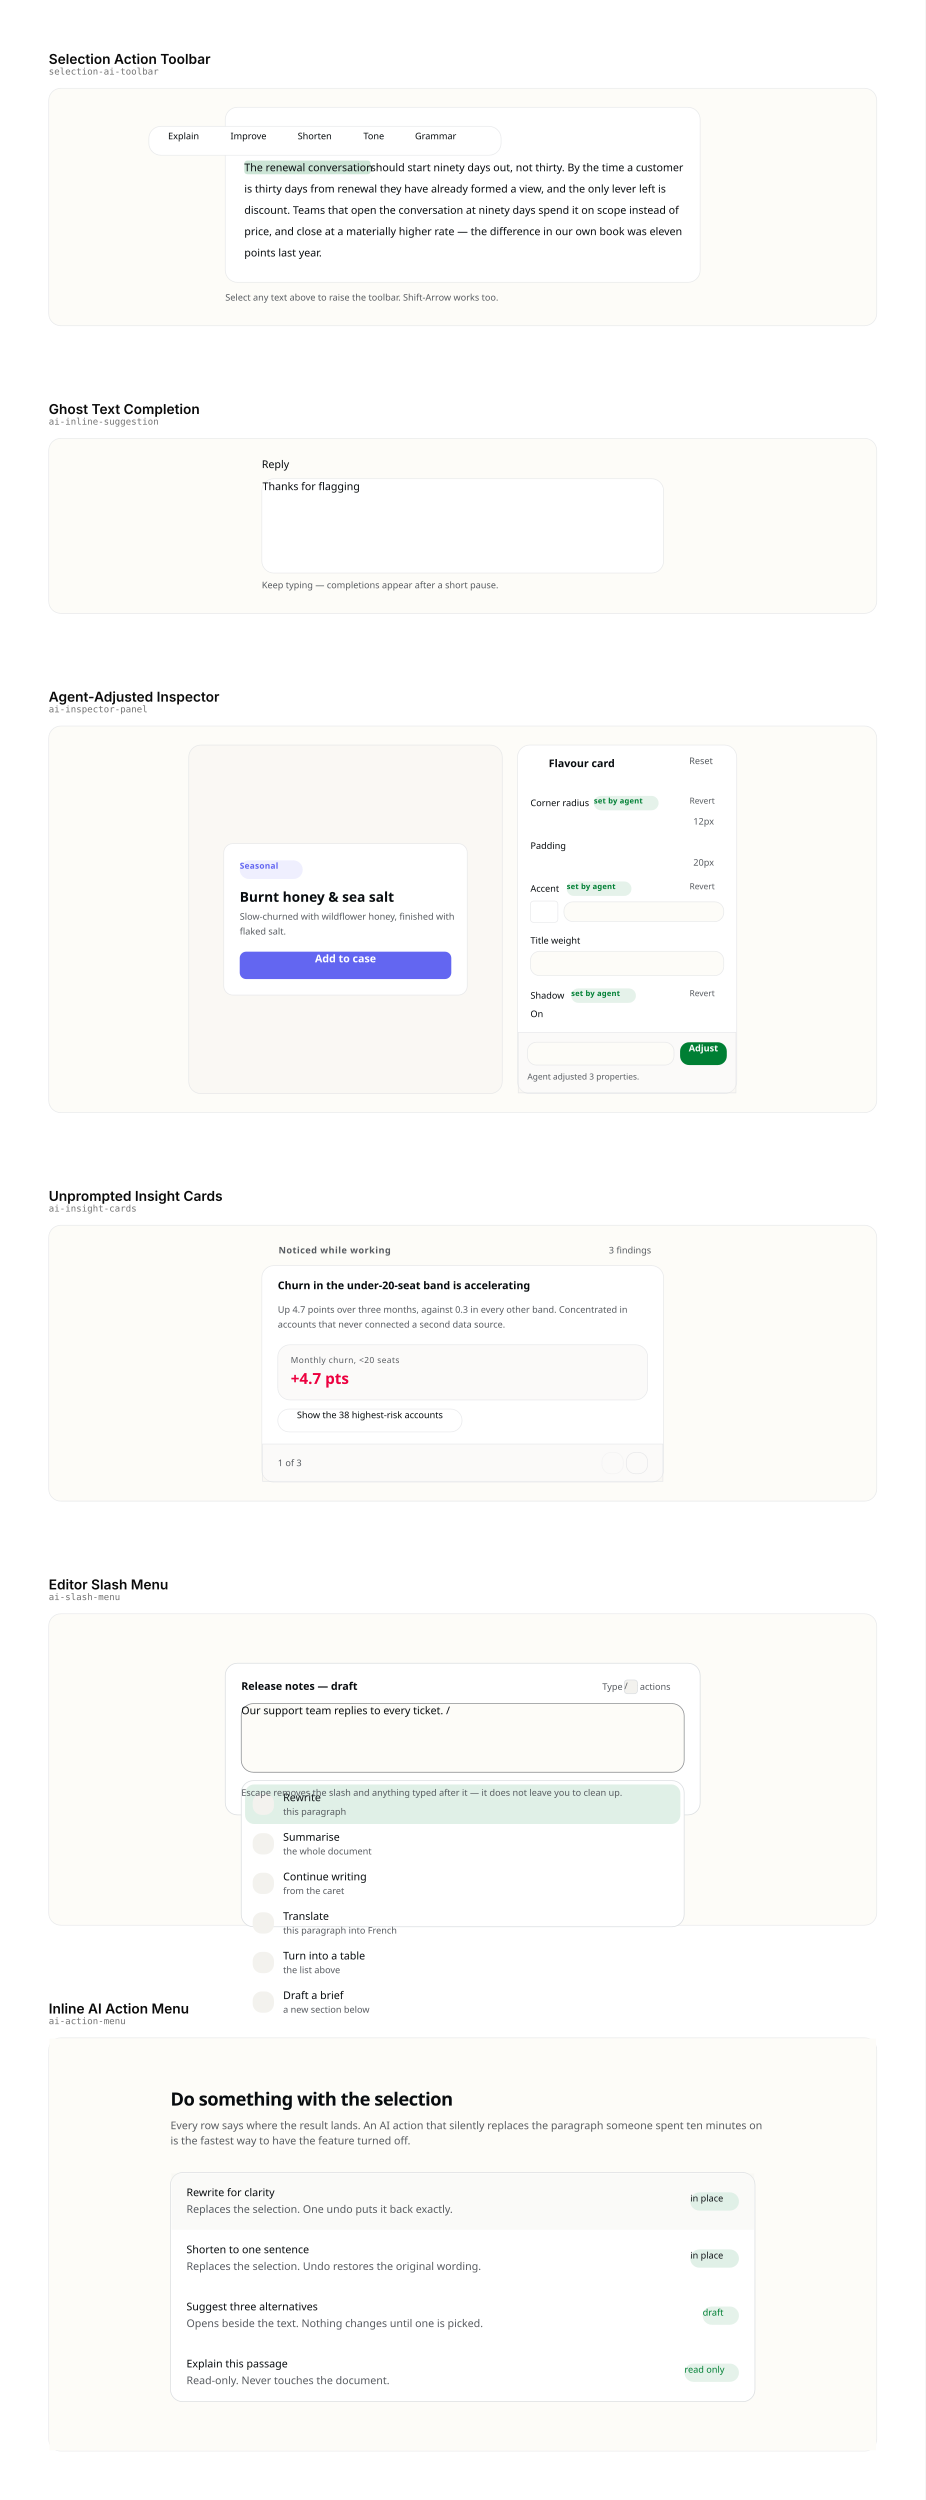
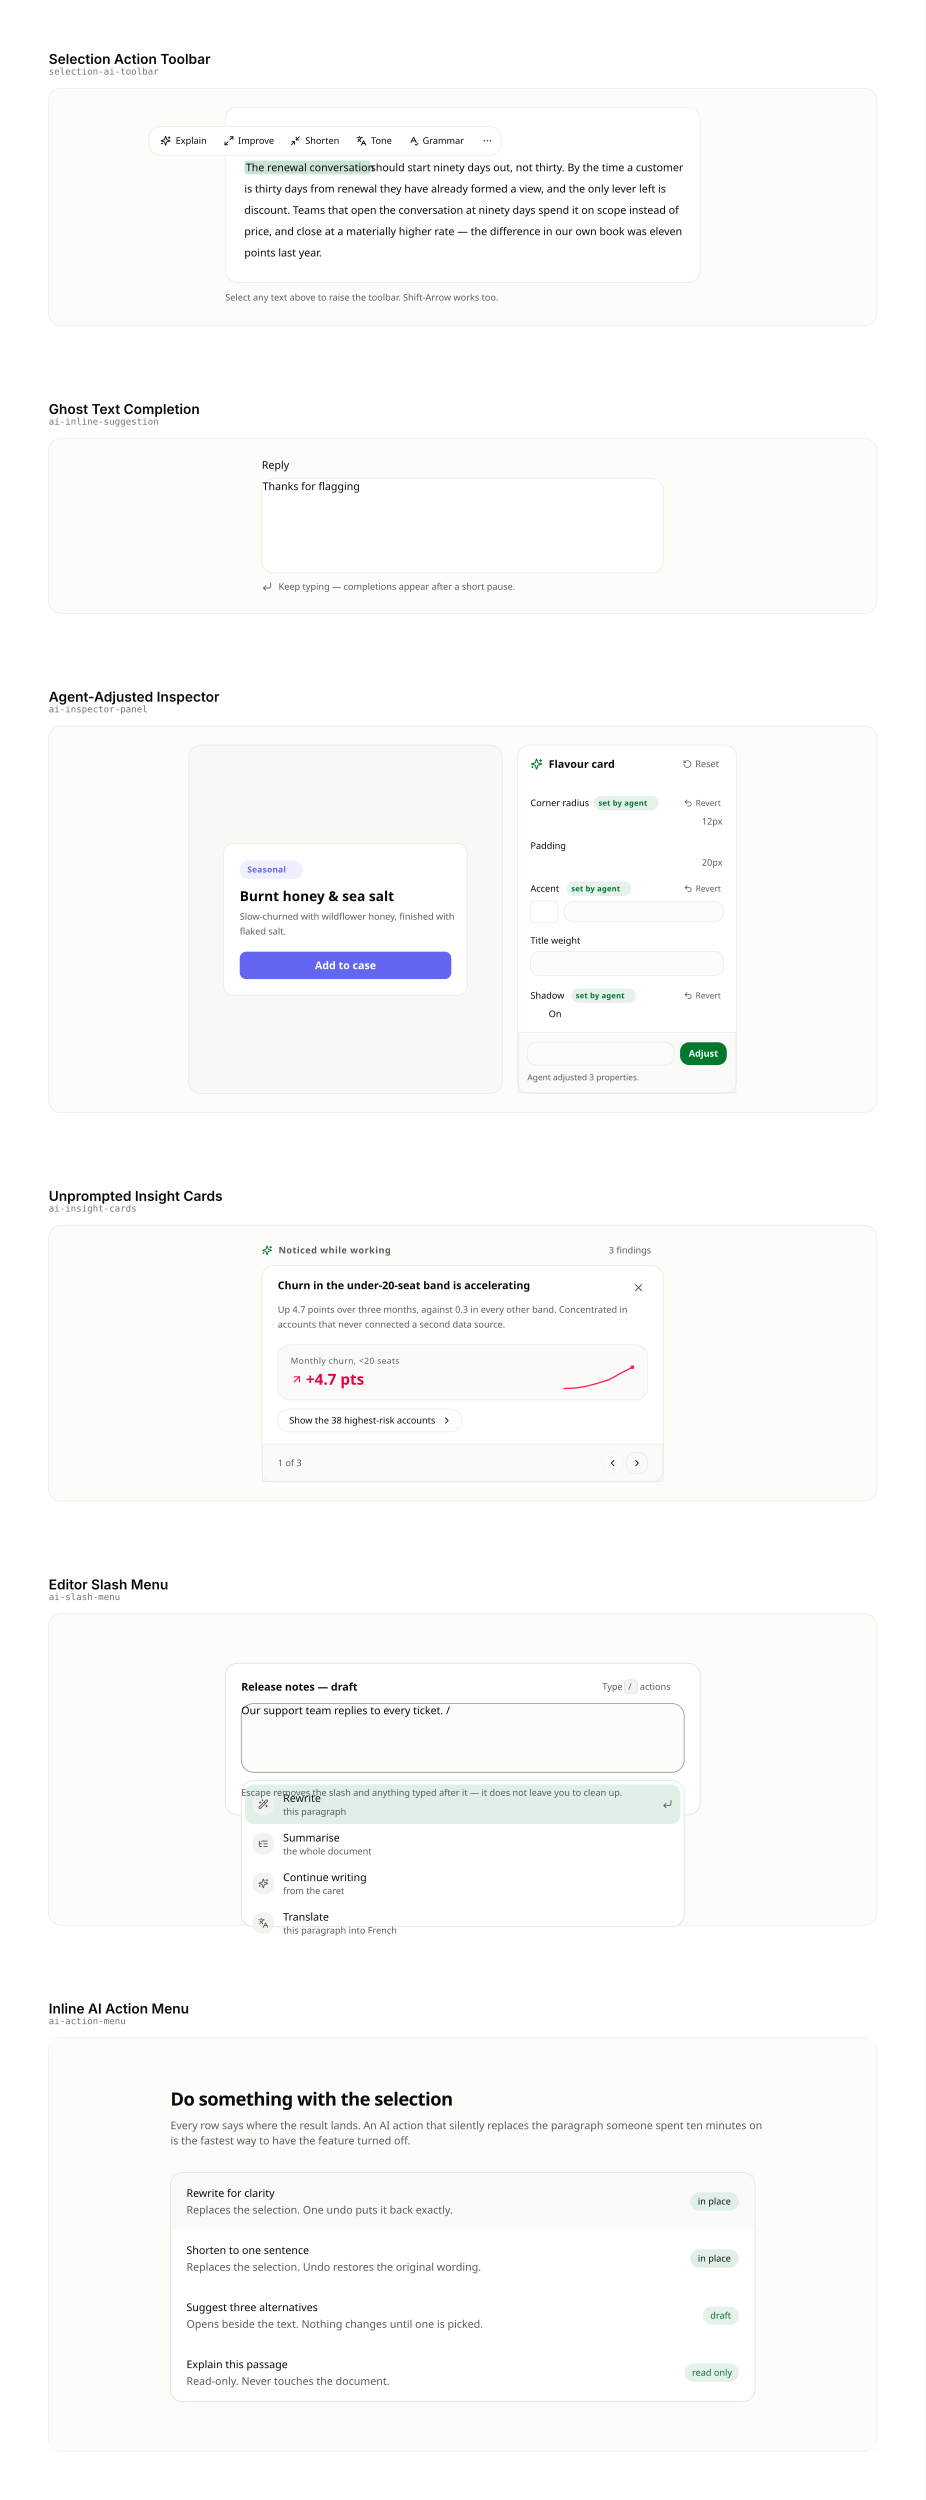
<svg xmlns="http://www.w3.org/2000/svg" width="1216" height="3285" viewBox="0 0 1216 3285" id="Hoverlab — Inline AI Actions">
  <rect id="Background" x="0" y="0" width="1216" height="3285" fill="#ffffff" />
  <text id="Selection Action Toolbar label" x="64" y="84" font-family="Inter, system-ui, sans-serif" font-size="18" font-weight="600" fill="#0a0a0a">Selection Action Toolbar</text>
  <text id="selection-ai-toolbar id" x="64" y="98" font-family="ui-monospace, monospace" font-size="12" fill="#737373">selection-ai-toolbar</text>
  <g id="Selection Action Toolbar" transform="translate(64, 116)">
    <rect id="container" x="0" y="0" width="1088" height="312" rx="16" fill="#fdfcf8" stroke="rgba(220, 222, 225, 0.6)" stroke-width="1" />
    <rect id="container 2" x="232" y="25" width="624" height="230" rx="16" fill="#ffffff" stroke="rgba(220, 222, 225, 0.6)" stroke-width="1" />
    <text id="should start ninety days out, not thirty…" x="423.08" y="109" fill="#080c0f" font-family="Geist, &quot;Geist Fallback&quot;" font-size="14">should start ninety days out, not thirty. By the time a customer</text>
    <text id="is thirty days from renewal they have al…" x="257" y="137" fill="#080c0f" font-family="Geist, &quot;Geist Fallback&quot;" font-size="14">is thirty days from renewal they have already formed a view, and the only lever left is</text>
    <text id="discount. Teams that open the conversati…" x="257" y="165" fill="#080c0f" font-family="Geist, &quot;Geist Fallback&quot;" font-size="14">discount. Teams that open the conversation at ninety days spend it on scope instead of</text>
    <text id="price, and close at a materially higher …" x="257" y="193" fill="#080c0f" font-family="Geist, &quot;Geist Fallback&quot;" font-size="14">price, and close at a materially higher rate — the difference in our own book was eleven</text>
    <text id="points last year." x="257" y="221" fill="#080c0f" font-family="Geist, &quot;Geist Fallback&quot;" font-size="14">points last year.</text>
-     <rect id="container 3" x="257" y="95" width="166.08" height="18" rx="4" fill="rgba(0, 125, 50, 0.2)" />
-     <text id="The renewal conversation" x="257" y="109" fill="#080c0f" font-family="Geist, &quot;Geist Fallback&quot;" font-size="14">The renewal conversation</text>
+     <rect id="container 3" x="257" y="95" width="166.08" height="18" rx="4" fill="rgba(0, 120, 45, 0.2)" />
+     <text id="The renewal conversation" x="259" y="109" fill="#080c0f" font-family="Geist, &quot;Geist Fallback&quot;" font-size="14">The renewal conversation</text>
    <rect id="toolbar" x="131.56" y="50" width="462.88" height="38" rx="16" fill="#ffffff" stroke="rgba(220, 222, 225, 0.6)" stroke-width="1" />
-     <text id="Explain" x="177.2" y="67" fill="#080c0f" font-family="Geist, &quot;Geist Fallback&quot;" font-size="12" font-weight="500" text-anchor="middle">Explain</text>
-     <text id="Improve" x="262.48" y="67" fill="#080c0f" font-family="Geist, &quot;Geist Fallback&quot;" font-size="12" font-weight="500" text-anchor="middle">Improve</text>
-     <text id="Shorten" x="349.48" y="67" fill="#080c0f" font-family="Geist, &quot;Geist Fallback&quot;" font-size="12" font-weight="500" text-anchor="middle">Shorten</text>
-     <text id="Tone" x="427.16" y="67" fill="#080c0f" font-family="Geist, &quot;Geist Fallback&quot;" font-size="12" font-weight="500" text-anchor="middle">Tone</text>
-     <text id="Grammar" x="508.46" y="67" fill="#080c0f" font-family="Geist, &quot;Geist Fallback&quot;" font-size="12" font-weight="500" text-anchor="middle">Grammar</text>
+     <text id="Explain" x="187.2" y="73" fill="#080c0f" font-family="Geist, &quot;Geist Fallback&quot;" font-size="12" font-weight="500" text-anchor="middle">Explain</text>
+     <g id="icon sparkles" transform="translate(146.563 62) scale(0.583 0.583)" fill="none" stroke="#080c0f" stroke-width="2" stroke-linecap="round" stroke-linejoin="round">
+       <path d="M9.937 15.5A2 2 0 0 0 8.5 14.063l-6.135-1.582a.5.5 0 0 1 0-.962L8.5 9.936A2 2 0 0 0 9.937 8.5l1.582-6.135a.5.5 0 0 1 .963 0L14.063 8.5A2 2 0 0 0 15.5 9.937l6.135 1.581a.5.5 0 0 1 0 .964L15.5 14.063a2 2 0 0 0-1.437 1.437l-1.582 6.135a.5.5 0 0 1-.963 0z" />
+       <path d="M20 3v4" />
+       <path d="M22 5h-4" />
+       <path d="M4 17v2" />
+       <path d="M5 18H3" />
+     </g>
+     <text id="Improve" x="272.48" y="73" fill="#080c0f" font-family="Geist, &quot;Geist Fallback&quot;" font-size="12" font-weight="500" text-anchor="middle">Improve</text>
+     <g id="icon maximize2" transform="translate(229.828 62) scale(0.583 0.583)" fill="none" stroke="#080c0f" stroke-width="2" stroke-linecap="round" stroke-linejoin="round">
+       <path d="M15 3h6v6" />
+       <path d="m21 3-7 7" />
+       <path d="m3 21 7-7" />
+       <path d="M9 21H3v-6" />
+     </g>
+     <text id="Shorten" x="359.48" y="73" fill="#080c0f" font-family="Geist, &quot;Geist Fallback&quot;" font-size="12" font-weight="500" text-anchor="middle">Shorten</text>
+     <g id="icon minimize2" transform="translate(317.141 62) scale(0.583 0.583)" fill="none" stroke="#080c0f" stroke-width="2" stroke-linecap="round" stroke-linejoin="round">
+       <path d="m14 10 7-7" />
+       <path d="M20 10h-6V4" />
+       <path d="m3 21 7-7" />
+       <path d="M4 14h6v6" />
+     </g>
+     <text id="Tone" x="437.16" y="73" fill="#080c0f" font-family="Geist, &quot;Geist Fallback&quot;" font-size="12" font-weight="500" text-anchor="middle">Tone</text>
+     <g id="icon languages" transform="translate(403.828 62) scale(0.583 0.583)" fill="none" stroke="#080c0f" stroke-width="2" stroke-linecap="round" stroke-linejoin="round">
+       <path d="m5 8 6 6" />
+       <path d="m4 14 6-6 2-3" />
+       <path d="M2 5h12" />
+       <path d="M7 2h1" />
+       <path d="m22 22-5-10-5 10" />
+       <path d="M14 18h6" />
+     </g>
+     <text id="Grammar" x="518.46" y="73" fill="#080c0f" font-family="Geist, &quot;Geist Fallback&quot;" font-size="12" font-weight="500" text-anchor="middle">Grammar</text>
+     <g id="icon spell-check" transform="translate(472.484 62) scale(0.583 0.583)" fill="none" stroke="#080c0f" stroke-width="2" stroke-linecap="round" stroke-linejoin="round">
+       <path d="m6 16 6-12 6 12" />
+       <path d="M8 12h8" />
+       <path d="m16 20 2 2 4-4" />
+     </g>
+     <g id="icon ellipsis" transform="translate(569.438 62) scale(0.583 0.583)" fill="none" stroke="#575b60" stroke-width="2" stroke-linecap="round" stroke-linejoin="round">
+       <circle cx="12" cy="12" r="1" />
+       <circle cx="19" cy="12" r="1" />
+       <circle cx="5" cy="12" r="1" />
+     </g>
    <text id="Select any text above to raise the toolb…" x="232" y="279" fill="#575b60" font-family="Geist, &quot;Geist Fallback&quot;" font-size="12">Select any text above to raise the toolbar. Shift-Arrow works too.</text>
  </g>
  <text id="Ghost Text Completion label" x="64" y="544" font-family="Inter, system-ui, sans-serif" font-size="18" font-weight="600" fill="#0a0a0a">Ghost Text Completion</text>
  <text id="ai-inline-suggestion id" x="64" y="558" font-family="ui-monospace, monospace" font-size="12" fill="#737373">ai-inline-suggestion</text>
  <g id="Ghost Text Completion" transform="translate(64, 576)">
    <rect id="container" x="0" y="0" width="1088" height="230" rx="16" fill="#fdfcf8" stroke="rgba(220, 222, 225, 0.6)" stroke-width="1" />
-     <text id="Reply" x="280" y="39" fill="#080c0f" font-family="Geist, &quot;Geist Fallback&quot;" font-size="14" font-weight="500">Reply</text>
+     <text id="Reply" x="280" y="40" fill="#080c0f" font-family="Geist, &quot;Geist Fallback&quot;" font-size="14" font-weight="500">Reply</text>
    <rect id="container 2" x="280" y="53" width="528" height="124" rx="16" fill="#ffffff" stroke="rgba(220, 222, 225, 0.6)" stroke-width="1" />
    <text id="Thanks for flagging" x="281" y="68" fill="#080c0f" font-family="Geist, &quot;Geist Fallback&quot;" font-size="14">Thanks for flagging</text>
-     <text id="Keep typing — completions appear after a…" x="280" y="197" fill="#575b60" font-family="Geist, &quot;Geist Fallback&quot;" font-size="12">Keep typing — completions appear after a short pause.</text>
+     <text id="Keep typing — completions appear after a…" x="302" y="199" fill="#575b60" font-family="Geist, &quot;Geist Fallback&quot;" font-size="12">Keep typing — completions appear after a short pause.</text>
+     <g id="icon corner-down-left" transform="translate(280 188) scale(0.583 0.583)" fill="none" stroke="#575b60" stroke-width="2" stroke-linecap="round" stroke-linejoin="round">
+       <path d="M20 4v7a4 4 0 0 1-4 4H4" />
+       <path d="m9 10-5 5 5 5" />
+     </g>
  </g>
  <text id="Agent-Adjusted Inspector label" x="64" y="922" font-family="Inter, system-ui, sans-serif" font-size="18" font-weight="600" fill="#0a0a0a">Agent-Adjusted Inspector</text>
  <text id="ai-inspector-panel id" x="64" y="936" font-family="ui-monospace, monospace" font-size="12" fill="#737373">ai-inspector-panel</text>
  <g id="Agent-Adjusted Inspector" transform="translate(64, 954)">
    <rect id="container" x="0" y="0" width="1088" height="508" rx="16" fill="#fdfcf8" stroke="rgba(220, 222, 225, 0.6)" stroke-width="1" />
    <rect id="container 2" x="184" y="25" width="412" height="458" rx="16" fill="rgba(242, 238, 235, 0.302)" stroke="rgba(220, 222, 225, 0.6)" stroke-width="1" />
    <rect id="container 3" x="230" y="154.5" width="320" height="199" rx="12" fill="#ffffff" stroke="rgba(220, 222, 225, 0.6)" stroke-width="1" />
    <rect id="container 4" x="251" y="176.5" width="82.75" height="24.5" rx="12.25" fill="rgba(98, 98, 245, 0.102)" />
-     <text id="Seasonal" x="251" y="187.5" fill="#6366f1" font-family="Geist, &quot;Geist Fallback&quot;" font-size="11" font-weight="700" letter-spacing="0.28">Seasonal</text>
-     <text id="Burnt honey &amp; sea salt" x="251" y="231" fill="#080c0f" font-family="Geist, &quot;Geist Fallback&quot;" font-size="18" font-weight="600">Burnt honey &amp; sea salt</text>
+     <text id="Seasonal" x="261" y="192.5" fill="#6366f1" font-family="Geist, &quot;Geist Fallback&quot;" font-size="11" font-weight="700" letter-spacing="0.28">Seasonal</text>
+     <text id="Burnt honey &amp; sea salt" x="251" y="230" fill="#080c0f" font-family="Geist, &quot;Geist Fallback&quot;" font-size="18" font-weight="600">Burnt honey &amp; sea salt</text>
    <text id="Slow-churned with wildflower honey, fini…" x="251" y="254.5" fill="#575b60" font-family="Geist, &quot;Geist Fallback&quot;" font-size="12">Slow-churned with wildflower honey, finished with</text>
    <text id="flaked salt." x="251" y="274" fill="#575b60" font-family="Geist, &quot;Geist Fallback&quot;" font-size="12">flaked salt.</text>
    <rect id="button" x="251" y="296.5" width="278" height="36" rx="8.4" fill="#6366f1" />
-     <text id="Add to case" x="390" y="310.5" fill="#ffffff" font-family="Geist, &quot;Geist Fallback&quot;" font-size="14" font-weight="600" text-anchor="middle">Add to case</text>
+     <text id="Add to case" x="389.99" y="319.5" fill="#ffffff" font-family="Geist, &quot;Geist Fallback&quot;" font-size="14" font-weight="600" text-anchor="middle">Add to case</text>
    <rect id="container 5" x="616" y="25" width="288" height="458" rx="16" fill="#ffffff" stroke="rgba(220, 222, 225, 0.6)" stroke-width="1" />
-     <text id="Flavour card" x="657" y="54" fill="#080c0f" font-family="Geist, &quot;Geist Fallback&quot;" font-size="14" font-weight="600">Flavour card</text>
-     <text id="Reset" x="857.13" y="50" fill="#575b60" font-family="Geist, &quot;Geist Fallback&quot;" font-size="12" text-anchor="middle">Reset</text>
+     <g id="icon sparkles" transform="translate(633 42) scale(0.667 0.667)" fill="none" stroke="#00782e" stroke-width="2" stroke-linecap="round" stroke-linejoin="round">
+       <path d="M9.937 15.5A2 2 0 0 0 8.5 14.063l-6.135-1.582a.5.5 0 0 1 0-.962L8.5 9.936A2 2 0 0 0 9.937 8.5l1.582-6.135a.5.5 0 0 1 .963 0L14.063 8.5A2 2 0 0 0 15.5 9.937l6.135 1.581a.5.5 0 0 1 0 .964L15.5 14.063a2 2 0 0 0-1.437 1.437l-1.582 6.135a.5.5 0 0 1-.963 0z" />
+       <path d="M20 3v4" />
+       <path d="M22 5h-4" />
+       <path d="M4 17v2" />
+       <path d="M5 18H3" />
+     </g>
+     <text id="Flavour card" x="657" y="55" fill="#080c0f" font-family="Geist, &quot;Geist Fallback&quot;" font-size="14" font-weight="600">Flavour card</text>
+     <text id="Reset" x="865.13" y="54" fill="#575b60" font-family="Geist, &quot;Geist Fallback&quot;" font-size="12" text-anchor="middle">Reset</text>
+     <g id="icon rotate-ccw" transform="translate(833.266 44) scale(0.5 0.5)" fill="none" stroke="#575b60" stroke-width="2" stroke-linecap="round" stroke-linejoin="round">
+       <path d="M3 12a9 9 0 1 0 9-9 9.75 9.75 0 0 0-6.74 2.74L3 8" />
+       <path d="M3 3v5h5" />
+     </g>
    <text id="Corner radius" x="633" y="105.25" fill="#080c0f" font-family="Geist, &quot;Geist Fallback&quot;" font-size="12" font-weight="500">Corner radius</text>
-     <rect id="container 6" x="716.31" y="91.75" width="85.11" height="19" rx="9.5" fill="rgba(0, 128, 49, 0.102)" />
-     <text id="set by agent" x="716.31" y="101.75" fill="#007f34" font-family="Geist, &quot;Geist Fallback&quot;" font-size="10" font-weight="700" letter-spacing="0.25">set by agent</text>
-     <text id="Revert" x="858.62" y="102" fill="#575b60" font-family="Geist, &quot;Geist Fallback&quot;" font-size="11" text-anchor="middle">Revert</text>
-     <text id="12px" x="847" y="129.5" fill="#575b60" font-family="&quot;JetBrains Mono&quot;, &quot;JetBrains Mono Fallback&quot;" font-size="12">12px</text>
+     <rect id="container 6" x="716.31" y="91.75" width="85.11" height="19" rx="9.5" fill="rgba(0, 118, 49, 0.102)" />
+     <text id="set by agent" x="722.31" y="104.75" fill="#00782e" font-family="Geist, &quot;Geist Fallback&quot;" font-size="10" font-weight="700" letter-spacing="0.25">set by agent</text>
+     <text id="Revert" x="866.62" y="105" fill="#575b60" font-family="Geist, &quot;Geist Fallback&quot;" font-size="11" text-anchor="middle">Revert</text>
+     <g id="icon undo2" transform="translate(834.234 95.25) scale(0.5 0.5)" fill="none" stroke="#575b60" stroke-width="2" stroke-linecap="round" stroke-linejoin="round">
+       <path d="M9 14 4 9l5-5" />
+       <path d="M4 9h10.5a5.5 5.5 0 0 1 5.5 5.5a5.5 5.5 0 0 1-5.5 5.5H11" />
+     </g>
+     <text id="12px" x="858.19" y="129.5" fill="#575b60" font-family="&quot;JetBrains Mono&quot;, &quot;JetBrains Mono Fallback&quot;" font-size="12">12px</text>
    <text id="Padding" x="633" y="161.5" fill="#080c0f" font-family="Geist, &quot;Geist Fallback&quot;" font-size="12" font-weight="500">Padding</text>
-     <text id="20px" x="847" y="183.5" fill="#575b60" font-family="&quot;JetBrains Mono&quot;, &quot;JetBrains Mono Fallback&quot;" font-size="12">20px</text>
+     <text id="20px" x="858.19" y="183.5" fill="#575b60" font-family="&quot;JetBrains Mono&quot;, &quot;JetBrains Mono Fallback&quot;" font-size="12">20px</text>
    <text id="Accent" x="633" y="217.75" fill="#080c0f" font-family="Geist, &quot;Geist Fallback&quot;" font-size="12" font-weight="500">Accent</text>
-     <rect id="container 7" x="680.64" y="204.25" width="85.11" height="19" rx="9.5" fill="rgba(0, 128, 49, 0.102)" />
-     <text id="set by agent 2" x="680.64" y="214.25" fill="#007f34" font-family="Geist, &quot;Geist Fallback&quot;" font-size="10" font-weight="700" letter-spacing="0.25">set by agent</text>
-     <text id="Revert 2" x="858.62" y="214.5" fill="#575b60" font-family="Geist, &quot;Geist Fallback&quot;" font-size="11" text-anchor="middle">Revert</text>
+     <rect id="container 7" x="680.64" y="204.25" width="85.11" height="19" rx="9.5" fill="rgba(0, 118, 49, 0.102)" />
+     <text id="set by agent 2" x="686.64" y="217.25" fill="#00782e" font-family="Geist, &quot;Geist Fallback&quot;" font-size="10" font-weight="700" letter-spacing="0.25">set by agent</text>
+     <text id="Revert 2" x="866.62" y="217.5" fill="#575b60" font-family="Geist, &quot;Geist Fallback&quot;" font-size="11" text-anchor="middle">Revert</text>
+     <g id="icon undo2 2" transform="translate(834.234 207.75) scale(0.5 0.5)" fill="none" stroke="#575b60" stroke-width="2" stroke-linecap="round" stroke-linejoin="round">
+       <path d="M9 14 4 9l5-5" />
+       <path d="M4 9h10.5a5.5 5.5 0 0 1 5.5 5.5a5.5 5.5 0 0 1-5.5 5.5H11" />
+     </g>
    <rect id="field" x="633" y="230" width="36" height="28" rx="4" fill="none" stroke="rgba(220, 222, 225, 0.6)" stroke-width="1" />
    <rect id="field 2" x="677" y="231" width="210" height="26" rx="12" fill="#fdfcf8" stroke="rgba(220, 222, 225, 0.6)" stroke-width="1" />
    <text id="Title weight" x="633" y="286" fill="#080c0f" font-family="Geist, &quot;Geist Fallback&quot;" font-size="12" font-weight="500">Title weight</text>
    <rect id="field 3" x="633" y="296" width="254" height="32" rx="12" fill="#fdfcf8" stroke="rgba(220, 222, 225, 0.6)" stroke-width="1" />
    <text id="Shadow" x="633" y="358.25" fill="#080c0f" font-family="Geist, &quot;Geist Fallback&quot;" font-size="12" font-weight="500">Shadow</text>
-     <rect id="container 8" x="686.5" y="344.75" width="85.11" height="19" rx="9.5" fill="rgba(0, 128, 49, 0.102)" />
-     <text id="set by agent 3" x="686.5" y="354.75" fill="#007f34" font-family="Geist, &quot;Geist Fallback&quot;" font-size="10" font-weight="700" letter-spacing="0.25">set by agent</text>
-     <text id="Revert 3" x="858.62" y="355" fill="#575b60" font-family="Geist, &quot;Geist Fallback&quot;" font-size="11" text-anchor="middle">Revert</text>
-     <text id="On" x="633" y="382.5" fill="#080c0f" font-family="Geist, &quot;Geist Fallback&quot;" font-size="12">On</text>
+     <rect id="container 8" x="686.5" y="344.75" width="85.11" height="19" rx="9.5" fill="rgba(0, 118, 49, 0.102)" />
+     <text id="set by agent 3" x="692.5" y="357.75" fill="#00782e" font-family="Geist, &quot;Geist Fallback&quot;" font-size="10" font-weight="700" letter-spacing="0.25">set by agent</text>
+     <text id="Revert 3" x="866.62" y="358" fill="#575b60" font-family="Geist, &quot;Geist Fallback&quot;" font-size="11" text-anchor="middle">Revert</text>
+     <g id="icon undo2 3" transform="translate(834.234 348.25) scale(0.5 0.5)" fill="none" stroke="#575b60" stroke-width="2" stroke-linecap="round" stroke-linejoin="round">
+       <path d="M9 14 4 9l5-5" />
+       <path d="M4 9h10.5a5.5 5.5 0 0 1 5.5 5.5a5.5 5.5 0 0 1-5.5 5.5H11" />
+     </g>
+     <text id="On" x="657" y="382.5" fill="#080c0f" font-family="Geist, &quot;Geist Fallback&quot;" font-size="12">On</text>
    <rect id="container 9" x="617" y="402.5" width="286" height="79.5" fill="rgba(242, 238, 235, 0.302)" stroke="rgba(220, 222, 225, 0.6)" stroke-width="1" />
    <rect id="field 4" x="629" y="415.5" width="192.63" height="30" rx="12" fill="#fdfcf8" stroke="rgba(220, 222, 225, 0.6)" stroke-width="1" />
-     <rect id="button 2" x="829.63" y="415.5" width="61.38" height="30" rx="12" fill="#007f34" />
-     <text id="Adjust" x="860.31" y="427.5" fill="#fcfcfc" font-family="Geist, &quot;Geist Fallback&quot;" font-size="12" font-weight="600" text-anchor="middle">Adjust</text>
-     <text id="Agent adjusted 3 properties." x="629" y="464.5" fill="#575b60" font-family="Geist, &quot;Geist Fallback&quot;" font-size="11">Agent adjusted 3 properties.</text>
+     <rect id="button 2" x="829.63" y="415.5" width="61.38" height="30" rx="12" fill="#00782e" />
+     <text id="Adjust" x="860.31" y="434.5" fill="#fcfcfc" font-family="Geist, &quot;Geist Fallback&quot;" font-size="12" font-weight="600" text-anchor="middle">Adjust</text>
+     <text id="Agent adjusted 3 properties." x="629" y="465.5" fill="#575b60" font-family="Geist, &quot;Geist Fallback&quot;" font-size="11">Agent adjusted 3 properties.</text>
  </g>
  <text id="Unprompted Insight Cards label" x="64" y="1578" font-family="Inter, system-ui, sans-serif" font-size="18" font-weight="600" fill="#0a0a0a">Unprompted Insight Cards</text>
  <text id="ai-insight-cards id" x="64" y="1592" font-family="ui-monospace, monospace" font-size="12" fill="#737373">ai-insight-cards</text>
  <g id="Unprompted Insight Cards" transform="translate(64, 1610)">
    <rect id="container" x="0" y="0" width="1088" height="362.5" rx="16" fill="#fdfcf8" stroke="rgba(220, 222, 225, 0.6)" stroke-width="1" />
+     <g id="icon sparkles" transform="translate(280 26) scale(0.583 0.583)" fill="none" stroke="#00782e" stroke-width="2" stroke-linecap="round" stroke-linejoin="round">
+       <path d="M9.937 15.5A2 2 0 0 0 8.5 14.063l-6.135-1.582a.5.5 0 0 1 0-.962L8.5 9.936A2 2 0 0 0 9.937 8.5l1.582-6.135a.5.5 0 0 1 .963 0L14.063 8.5A2 2 0 0 0 15.5 9.937l6.135 1.581a.5.5 0 0 1 0 .964L15.5 14.063a2 2 0 0 0-1.437 1.437l-1.582 6.135a.5.5 0 0 1-.963 0z" />
+       <path d="M20 3v4" />
+       <path d="M22 5h-4" />
+       <path d="M4 17v2" />
+       <path d="M5 18H3" />
+     </g>
    <text id="Noticed while working" x="302" y="37" fill="#575b60" font-family="Geist, &quot;Geist Fallback&quot;" font-size="12" font-weight="700" letter-spacing="0.6">Noticed while working</text>
    <text id="3 findings" x="735.98" y="37" fill="#575b60" font-family="&quot;JetBrains Mono&quot;, &quot;JetBrains Mono Fallback&quot;" font-size="12">3 findings</text>
    <rect id="article" x="280" y="53" width="528" height="284.5" rx="16" fill="#ffffff" stroke="rgba(220, 222, 225, 0.6)" stroke-width="1" />
    <text id="Churn in the under-20-seat band is accel…" x="301" y="84" fill="#080c0f" font-family="Geist, &quot;Geist Fallback&quot;" font-size="14" font-weight="600">Churn in the under-20-seat band is accelerating</text>
+     <g id="icon x" transform="translate(767 74) scale(0.667 0.667)" fill="none" stroke="#575b60" stroke-width="2" stroke-linecap="round" stroke-linejoin="round">
+       <path d="M18 6 6 18" />
+       <path d="m6 6 12 12" />
+     </g>
    <text id="Up 4.7 points over three months, against…" x="301" y="115" fill="#575b60" font-family="Geist, &quot;Geist Fallback&quot;" font-size="12">Up 4.7 points over three months, against 0.3 in every other band. Concentrated in</text>
    <text id="accounts that never connected a second d…" x="301" y="134.5" fill="#575b60" font-family="Geist, &quot;Geist Fallback&quot;" font-size="12">accounts that never connected a second data source.</text>
    <rect id="container 2" x="301" y="157" width="486" height="72.5" rx="16" fill="rgba(242, 238, 235, 0.302)" stroke="rgba(220, 222, 225, 0.6)" stroke-width="1" />
-     <text id="Monthly churn, &lt;20 seats" x="318" y="181" fill="#575b60" font-family="Geist, &quot;Geist Fallback&quot;" font-size="11" letter-spacing="0.55">Monthly churn, &lt;20 seats</text>
-     <text id="+4.7 pts" x="318" y="208.5" fill="#ec003f" font-family="Geist, &quot;Geist Fallback&quot;" font-size="20" font-weight="700">+4.7 pts</text>
+     <text id="Monthly churn, &lt;20 seats" x="318" y="182" fill="#575b60" font-family="Geist, &quot;Geist Fallback&quot;" font-size="11" letter-spacing="0.55">Monthly churn, &lt;20 seats</text>
+     <text id="+4.7 pts" x="338" y="209.5" fill="#ec003f" font-family="Geist, &quot;Geist Fallback&quot;" font-size="20" font-weight="700">+4.7 pts</text>
+     <g id="icon arrow-up-right" transform="translate(318 194.5) scale(0.667 0.667)" fill="none" stroke="#ec003f" stroke-width="2" stroke-linecap="round" stroke-linejoin="round">
+       <path d="M7 7h10v10" />
+       <path d="M7 17 17 7" />
+     </g>
+     <g id="icon" transform="translate(674 184.5) scale(1 1)" fill="#000000" stroke="none">
+       <polyline points="3.0,30.0 18.0,29.4 33.0,27.0 48.0,22.9 63.0,18.1 78.0,9.7 93.0,2.0" fill="none" stroke="#ff2056" stroke-width="1.75" stroke-linecap="round" stroke-linejoin="round" />
+       <circle cx="93" cy="2.0" r="2.5" fill="#ff2056" />
+     </g>
    <rect id="button" x="301" y="241.5" width="242.13" height="30" rx="15" fill="none" stroke="rgba(220, 222, 225, 0.6)" stroke-width="1" />
-     <text id="Show the 38 highest-risk accounts" x="422.06" y="253.5" fill="#080c0f" font-family="Geist, &quot;Geist Fallback&quot;" font-size="12" font-weight="500" text-anchor="middle">Show the 38 highest-risk accounts</text>
+     <text id="Show the 38 highest-risk accounts" x="412.06" y="260.5" fill="#080c0f" font-family="Geist, &quot;Geist Fallback&quot;" font-size="12" font-weight="500" text-anchor="middle">Show the 38 highest-risk accounts</text>
+     <g id="icon chevron-right" transform="translate(516.125 249.5) scale(0.583 0.583)" fill="none" stroke="#080c0f" stroke-width="2" stroke-linecap="round" stroke-linejoin="round">
+       <path d="m9 18 6-6-6-6" />
+     </g>
    <rect id="container 3" x="281" y="287.5" width="526" height="49" fill="rgba(242, 238, 235, 0.302)" stroke="rgba(220, 222, 225, 0.6)" stroke-width="1" />
    <text id="1 of 3" x="301" y="316.5" fill="#575b60" font-family="Geist, &quot;Geist Fallback&quot;" font-size="12">1 of 3</text>
    <rect id="button 2" x="727" y="298.5" width="28" height="28" rx="12" fill="none" stroke="rgba(220, 222, 225, 0.6)" stroke-width="1" opacity="0.4" />
+     <g id="icon chevron-left" transform="translate(734 305.5) scale(0.583 0.583)" fill="none" stroke="#080c0f" stroke-width="2" stroke-linecap="round" stroke-linejoin="round">
+       <path d="m15 18-6-6 6-6" />
+     </g>
    <rect id="button 3" x="759" y="298.5" width="28" height="28" rx="12" fill="none" stroke="rgba(220, 222, 225, 0.6)" stroke-width="1" />
+     <g id="icon chevron-right 2" transform="translate(766 305.5) scale(0.583 0.583)" fill="none" stroke="#080c0f" stroke-width="2" stroke-linecap="round" stroke-linejoin="round">
+       <path d="m9 18 6-6-6-6" />
+     </g>
  </g>
  <text id="Editor Slash Menu label" x="64" y="2088.5" font-family="Inter, system-ui, sans-serif" font-size="18" font-weight="600" fill="#0a0a0a">Editor Slash Menu</text>
  <text id="ai-slash-menu id" x="64" y="2102.5" font-family="ui-monospace, monospace" font-size="12" fill="#737373">ai-slash-menu</text>
  <g id="Editor Slash Menu" transform="translate(64, 2120.5)">
    <rect id="container" x="0" y="0" width="1088" height="409.25" rx="16" fill="#fdfcf8" stroke="rgba(220, 222, 225, 0.6)" stroke-width="1" />
    <rect id="container 2" x="232" y="65" width="624" height="199.25" rx="16" fill="#ffffff" stroke="#dbdee1" stroke-width="1" />
-     <text id="Release notes — draft" x="253" y="100" fill="#080c0f" font-family="Geist, &quot;Geist Fallback&quot;" font-size="14" font-weight="600">Release notes — draft</text>
+     <text id="Release notes — draft" x="253" y="101" fill="#080c0f" font-family="Geist, &quot;Geist Fallback&quot;" font-size="14" font-weight="600">Release notes — draft</text>
    <text id="Type for actions" x="727.45" y="100" fill="#575b60" font-family="Geist, &quot;Geist Fallback&quot;" font-size="12">Type for actions</text>
    <rect id="container 3" x="756.39" y="87" width="17.2" height="18" rx="4" fill="#f3f2ee" stroke="#dbdee1" stroke-width="1" />
-     <text id="/" x="756.39" y="99" fill="#575b60" font-family="&quot;JetBrains Mono&quot;, &quot;JetBrains Mono Fallback&quot;" font-size="12">/</text>
+     <text id="/" x="761.39" y="100" fill="#575b60" font-family="&quot;JetBrains Mono&quot;, &quot;JetBrains Mono Fallback&quot;" font-size="12">/</text>
    <rect id="combobox" x="253" y="118" width="582" height="90.25" rx="16" fill="#fdfcf8" stroke="#8d8f92" stroke-width="1" />
    <text id="Our support team replies to every ticket…" x="253" y="132" fill="#080c0f" font-family="Geist, &quot;Geist Fallback&quot;" font-size="14">Our support team replies to every ticket. /</text>
    <rect id="listbox" x="253" y="219.25" width="582" height="192" rx="16" fill="#ffffff" stroke="#dbdee1" stroke-width="1" />
    <rect id="option" x="258" y="224.25" width="572" height="52" rx="12" fill="#e0f0e7" />
    <rect id="container 4" x="268" y="236.25" width="28" height="28" rx="12" fill="#f3f2ee" />
-     <text id="Rewrite" x="308" y="246.25" fill="#13161a" font-family="Geist, &quot;Geist Fallback&quot;" font-size="14" font-weight="500">Rewrite</text>
+     <g id="icon wand-sparkles" transform="translate(275 243.25) scale(0.583 0.583)" fill="none" stroke="#575b60" stroke-width="2" stroke-linecap="round" stroke-linejoin="round">
+       <path d="m21.64 3.64-1.28-1.28a1.21 1.21 0 0 0-1.72 0L2.36 18.64a1.21 1.21 0 0 0 0 1.72l1.28 1.28a1.2 1.2 0 0 0 1.72 0L21.64 5.36a1.2 1.2 0 0 0 0-1.72" />
+       <path d="m14 7 3 3" />
+       <path d="M5 6v4" />
+       <path d="M19 14v4" />
+       <path d="M10 2v2" />
+       <path d="M7 8H3" />
+       <path d="M21 16h-4" />
+       <path d="M11 3H9" />
+     </g>
+     <text id="Rewrite" x="308" y="247.25" fill="#13161a" font-family="Geist, &quot;Geist Fallback&quot;" font-size="14" font-weight="500">Rewrite</text>
    <text id="this paragraph" x="308" y="264.25" fill="#575b60" font-family="Geist, &quot;Geist Fallback&quot;" font-size="12">this paragraph</text>
+     <g id="icon corner-down-left" transform="translate(806 243.25) scale(0.583 0.583)" fill="none" stroke="#575b60" stroke-width="2" stroke-linecap="round" stroke-linejoin="round">
+       <path d="M20 4v7a4 4 0 0 1-4 4H4" />
+       <path d="m9 10-5 5 5 5" />
+     </g>
    <rect id="container 5" x="268" y="288.25" width="28" height="28" rx="12" fill="#f3f2ee" />
-     <text id="Summarise" x="308" y="298.25" fill="#080c0f" font-family="Geist, &quot;Geist Fallback&quot;" font-size="14" font-weight="500">Summarise</text>
+     <g id="icon list-tree" transform="translate(275 295.25) scale(0.583 0.583)" fill="none" stroke="#575b60" stroke-width="2" stroke-linecap="round" stroke-linejoin="round">
+       <path d="M21 12h-8" />
+       <path d="M21 6H8" />
+       <path d="M21 18h-8" />
+       <path d="M3 6v4c0 1.1.9 2 2 2h3" />
+       <path d="M3 10v6c0 1.1.9 2 2 2h3" />
+     </g>
+     <text id="Summarise" x="308" y="299.25" fill="#080c0f" font-family="Geist, &quot;Geist Fallback&quot;" font-size="14" font-weight="500">Summarise</text>
    <text id="the whole document" x="308" y="316.25" fill="#575b60" font-family="Geist, &quot;Geist Fallback&quot;" font-size="12">the whole document</text>
    <rect id="container 6" x="268" y="340.25" width="28" height="28" rx="12" fill="#f3f2ee" />
-     <text id="Continue writing" x="308" y="350.25" fill="#080c0f" font-family="Geist, &quot;Geist Fallback&quot;" font-size="14" font-weight="500">Continue writing</text>
+     <g id="icon sparkles" transform="translate(275 347.25) scale(0.583 0.583)" fill="none" stroke="#575b60" stroke-width="2" stroke-linecap="round" stroke-linejoin="round">
+       <path d="M9.937 15.5A2 2 0 0 0 8.5 14.063l-6.135-1.582a.5.5 0 0 1 0-.962L8.5 9.936A2 2 0 0 0 9.937 8.5l1.582-6.135a.5.5 0 0 1 .963 0L14.063 8.5A2 2 0 0 0 15.5 9.937l6.135 1.581a.5.5 0 0 1 0 .964L15.5 14.063a2 2 0 0 0-1.437 1.437l-1.582 6.135a.5.5 0 0 1-.963 0z" />
+       <path d="M20 3v4" />
+       <path d="M22 5h-4" />
+       <path d="M4 17v2" />
+       <path d="M5 18H3" />
+     </g>
+     <text id="Continue writing" x="308" y="351.25" fill="#080c0f" font-family="Geist, &quot;Geist Fallback&quot;" font-size="14" font-weight="500">Continue writing</text>
    <text id="from the caret" x="308" y="368.25" fill="#575b60" font-family="Geist, &quot;Geist Fallback&quot;" font-size="12">from the caret</text>
    <rect id="container 7" x="268" y="392.25" width="28" height="28" rx="12" fill="#f3f2ee" />
-     <text id="Translate" x="308" y="402.25" fill="#080c0f" font-family="Geist, &quot;Geist Fallback&quot;" font-size="14" font-weight="500">Translate</text>
+     <g id="icon languages" transform="translate(275 399.25) scale(0.583 0.583)" fill="none" stroke="#575b60" stroke-width="2" stroke-linecap="round" stroke-linejoin="round">
+       <path d="m5 8 6 6" />
+       <path d="m4 14 6-6 2-3" />
+       <path d="M2 5h12" />
+       <path d="M7 2h1" />
+       <path d="m22 22-5-10-5 10" />
+       <path d="M14 18h6" />
+     </g>
+     <text id="Translate" x="308" y="403.25" fill="#080c0f" font-family="Geist, &quot;Geist Fallback&quot;" font-size="14" font-weight="500">Translate</text>
    <text id="this paragraph into French" x="308" y="420.25" fill="#575b60" font-family="Geist, &quot;Geist Fallback&quot;" font-size="12">this paragraph into French</text>
-     <rect id="container 8" x="268" y="444.25" width="28" height="28" rx="12" fill="#f3f2ee" />
-     <text id="Turn into a table" x="308" y="454.25" fill="#080c0f" font-family="Geist, &quot;Geist Fallback&quot;" font-size="14" font-weight="500">Turn into a table</text>
-     <text id="the list above" x="308" y="472.25" fill="#575b60" font-family="Geist, &quot;Geist Fallback&quot;" font-size="12">the list above</text>
-     <rect id="container 9" x="268" y="496.25" width="28" height="28" rx="12" fill="#f3f2ee" />
-     <text id="Draft a brief" x="308" y="506.25" fill="#080c0f" font-family="Geist, &quot;Geist Fallback&quot;" font-size="14" font-weight="500">Draft a brief</text>
-     <text id="a new section below" x="308" y="524.25" fill="#575b60" font-family="Geist, &quot;Geist Fallback&quot;" font-size="12">a new section below</text>
    <text id="Escape removes the slash and anything ty…" x="253" y="239.25" fill="#575b60" font-family="Geist, &quot;Geist Fallback&quot;" font-size="12">Escape removes the slash and anything typed after it — it does not leave you to clean up.</text>
  </g>
  <text id="Inline AI Action Menu label" x="64" y="2645.75" font-family="Inter, system-ui, sans-serif" font-size="18" font-weight="600" fill="#0a0a0a">Inline AI Action Menu</text>
  <text id="ai-action-menu id" x="64" y="2659.75" font-family="ui-monospace, monospace" font-size="12" fill="#737373">ai-action-menu</text>
  <g id="Inline AI Action Menu" transform="translate(64, 2677.75)">
    <rect id="container" x="0" y="0" width="1088" height="543" rx="16" fill="#fdfcf8" stroke="rgba(220, 222, 225, 0.6)" stroke-width="1" />
    <rect id="section" x="1" y="1" width="1086" height="541" fill="#fdfcf8" />
    <text id="Do something with the selection" x="160" y="89" fill="#080c0f" font-family="Geist, &quot;Geist Fallback&quot;" font-size="24" font-weight="600" letter-spacing="-0.6">Do something with the selection</text>
    <text id="Every row says where the result lands. A…" x="160" y="120" fill="#575b60" font-family="Geist, &quot;Geist Fallback&quot;" font-size="14">Every row says where the result lands. An AI action that silently replaces the paragraph someone spent ten minutes on</text>
    <text id="is the fastest way to have the feature t…" x="160" y="140" fill="#575b60" font-family="Geist, &quot;Geist Fallback&quot;" font-size="14">is the fastest way to have the feature turned off.</text>
    <rect id="container 2" x="160" y="177" width="768" height="301" rx="16" fill="#ffffff" stroke="#dbdee1" stroke-width="1" />
    <rect id="button" x="161" y="178" width="766" height="74" fill="rgba(242, 242, 237, 0.4)" />
-     <text id="Rewrite for clarity" x="181" y="208" fill="#080c0f" font-family="Geist, &quot;Geist Fallback&quot;" font-size="14" font-weight="500">Rewrite for clarity</text>
-     <text id="Replaces the selection. One undo puts it…" x="181" y="230" fill="#575b60" font-family="Geist, &quot;Geist Fallback&quot;" font-size="14">Replaces the selection. One undo puts it back exactly.</text>
+     <text id="Rewrite for clarity" x="181" y="209" fill="#080c0f" font-family="Geist, &quot;Geist Fallback&quot;" font-size="14" font-weight="500">Rewrite for clarity</text>
+     <text id="Replaces the selection. One undo puts it…" x="181" y="231" fill="#575b60" font-family="Geist, &quot;Geist Fallback&quot;" font-size="14">Replaces the selection. One undo puts it back exactly.</text>
    <rect id="container 3" x="842.98" y="203" width="64.02" height="24" rx="12" fill="#e0f0e7" />
-     <text id="in place" x="842.98" y="215" fill="#13161a" font-family="Geist, &quot;Geist Fallback&quot;" font-size="12" font-weight="500">in place</text>
-     <text id="Shorten to one sentence" x="181" y="283" fill="#080c0f" font-family="Geist, &quot;Geist Fallback&quot;" font-size="14" font-weight="500">Shorten to one sentence</text>
-     <text id="Replaces the selection. Undo restores th…" x="181" y="305" fill="#575b60" font-family="Geist, &quot;Geist Fallback&quot;" font-size="14">Replaces the selection. Undo restores the original wording.</text>
+     <text id="in place" x="852.98" y="219" fill="#13161a" font-family="Geist, &quot;Geist Fallback&quot;" font-size="12" font-weight="500">in place</text>
+     <text id="Shorten to one sentence" x="181" y="284" fill="#080c0f" font-family="Geist, &quot;Geist Fallback&quot;" font-size="14" font-weight="500">Shorten to one sentence</text>
+     <text id="Replaces the selection. Undo restores th…" x="181" y="306" fill="#575b60" font-family="Geist, &quot;Geist Fallback&quot;" font-size="14">Replaces the selection. Undo restores the original wording.</text>
    <rect id="container 4" x="842.98" y="278" width="64.02" height="24" rx="12" fill="#e0f0e7" />
-     <text id="in place 2" x="842.98" y="290" fill="#13161a" font-family="Geist, &quot;Geist Fallback&quot;" font-size="12" font-weight="500">in place</text>
-     <text id="Suggest three alternatives" x="181" y="358" fill="#080c0f" font-family="Geist, &quot;Geist Fallback&quot;" font-size="14" font-weight="500">Suggest three alternatives</text>
-     <text id="Opens beside the text. Nothing changes u…" x="181" y="380" fill="#575b60" font-family="Geist, &quot;Geist Fallback&quot;" font-size="14">Opens beside the text. Nothing changes until one is picked.</text>
-     <rect id="container 5" x="859.3" y="353" width="47.7" height="24" rx="12" fill="rgba(0, 128, 49, 0.102)" />
-     <text id="draft" x="859.3" y="365" fill="#007f34" font-family="Geist, &quot;Geist Fallback&quot;" font-size="12" font-weight="500">draft</text>
-     <text id="Explain this passage" x="181" y="433" fill="#080c0f" font-family="Geist, &quot;Geist Fallback&quot;" font-size="14" font-weight="500">Explain this passage</text>
-     <text id="Read-only. Never touches the document." x="181" y="455" fill="#575b60" font-family="Geist, &quot;Geist Fallback&quot;" font-size="14">Read-only. Never touches the document.</text>
-     <rect id="container 6" x="835.34" y="428" width="71.66" height="24" rx="12" fill="rgba(0, 128, 49, 0.102)" />
-     <text id="read only" x="835.34" y="440" fill="#007f34" font-family="Geist, &quot;Geist Fallback&quot;" font-size="12" font-weight="500">read only</text>
+     <text id="in place 2" x="852.98" y="294" fill="#13161a" font-family="Geist, &quot;Geist Fallback&quot;" font-size="12" font-weight="500">in place</text>
+     <text id="Suggest three alternatives" x="181" y="359" fill="#080c0f" font-family="Geist, &quot;Geist Fallback&quot;" font-size="14" font-weight="500">Suggest three alternatives</text>
+     <text id="Opens beside the text. Nothing changes u…" x="181" y="381" fill="#575b60" font-family="Geist, &quot;Geist Fallback&quot;" font-size="14">Opens beside the text. Nothing changes until one is picked.</text>
+     <rect id="container 5" x="859.3" y="353" width="47.7" height="24" rx="12" fill="rgba(0, 118, 49, 0.102)" />
+     <text id="draft" x="869.3" y="369" fill="#00782e" font-family="Geist, &quot;Geist Fallback&quot;" font-size="12" font-weight="500">draft</text>
+     <text id="Explain this passage" x="181" y="434" fill="#080c0f" font-family="Geist, &quot;Geist Fallback&quot;" font-size="14" font-weight="500">Explain this passage</text>
+     <text id="Read-only. Never touches the document." x="181" y="456" fill="#575b60" font-family="Geist, &quot;Geist Fallback&quot;" font-size="14">Read-only. Never touches the document.</text>
+     <rect id="container 6" x="835.34" y="428" width="71.66" height="24" rx="12" fill="rgba(0, 118, 49, 0.102)" />
+     <text id="read only" x="845.34" y="444" fill="#00782e" font-family="Geist, &quot;Geist Fallback&quot;" font-size="12" font-weight="500">read only</text>
  </g>
</svg>
